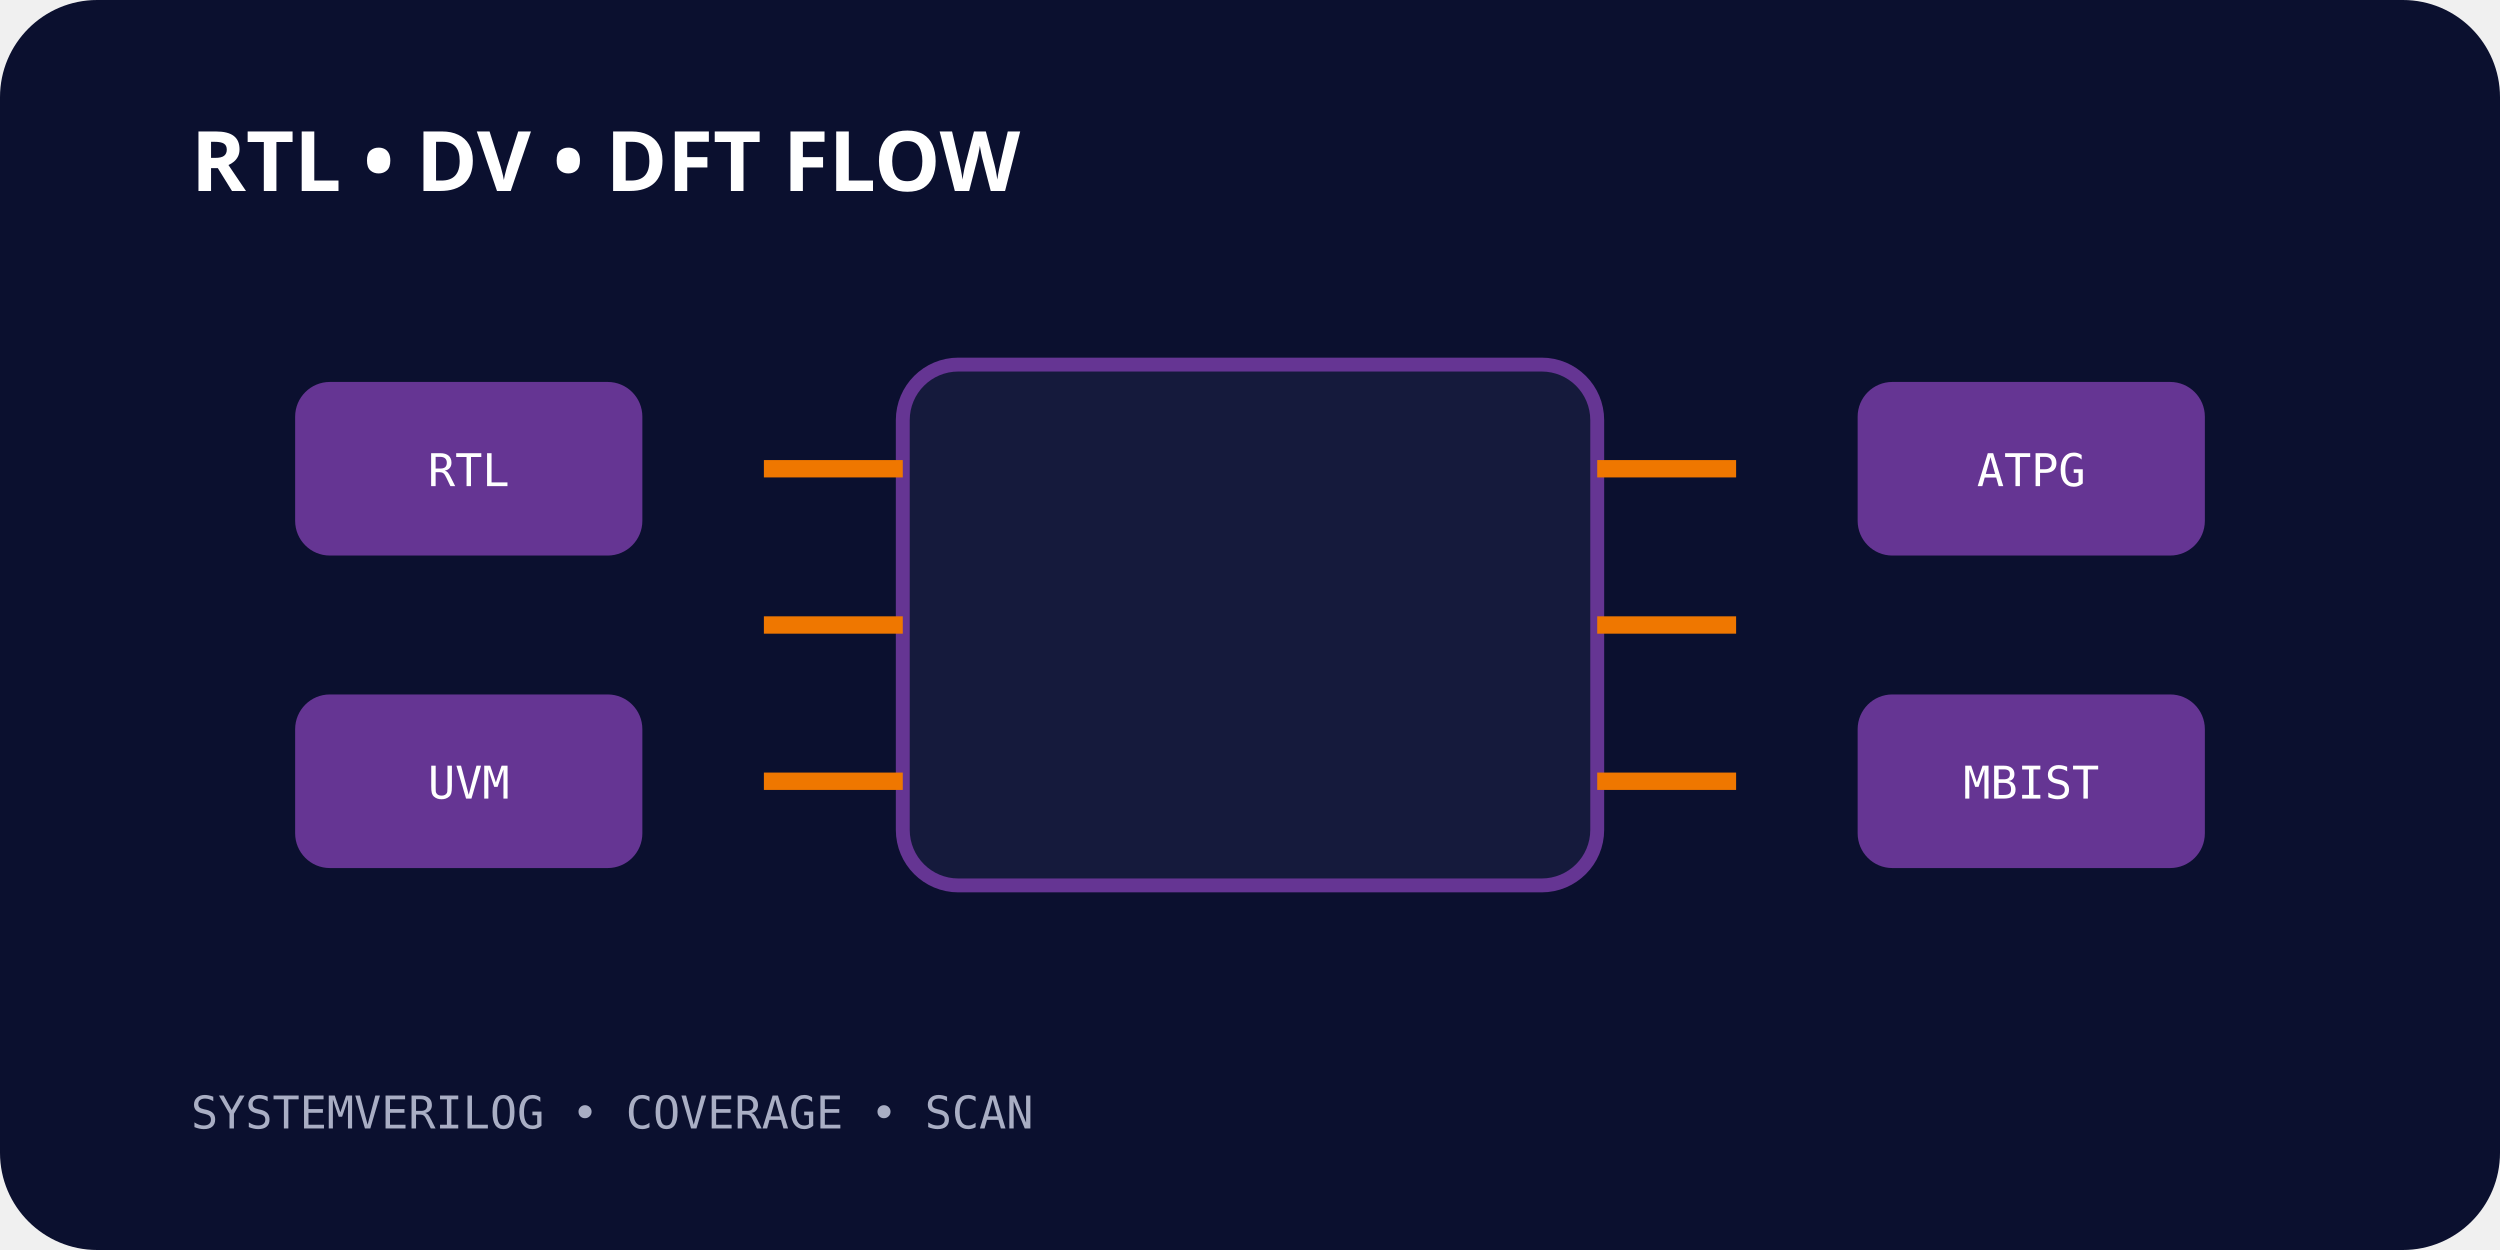
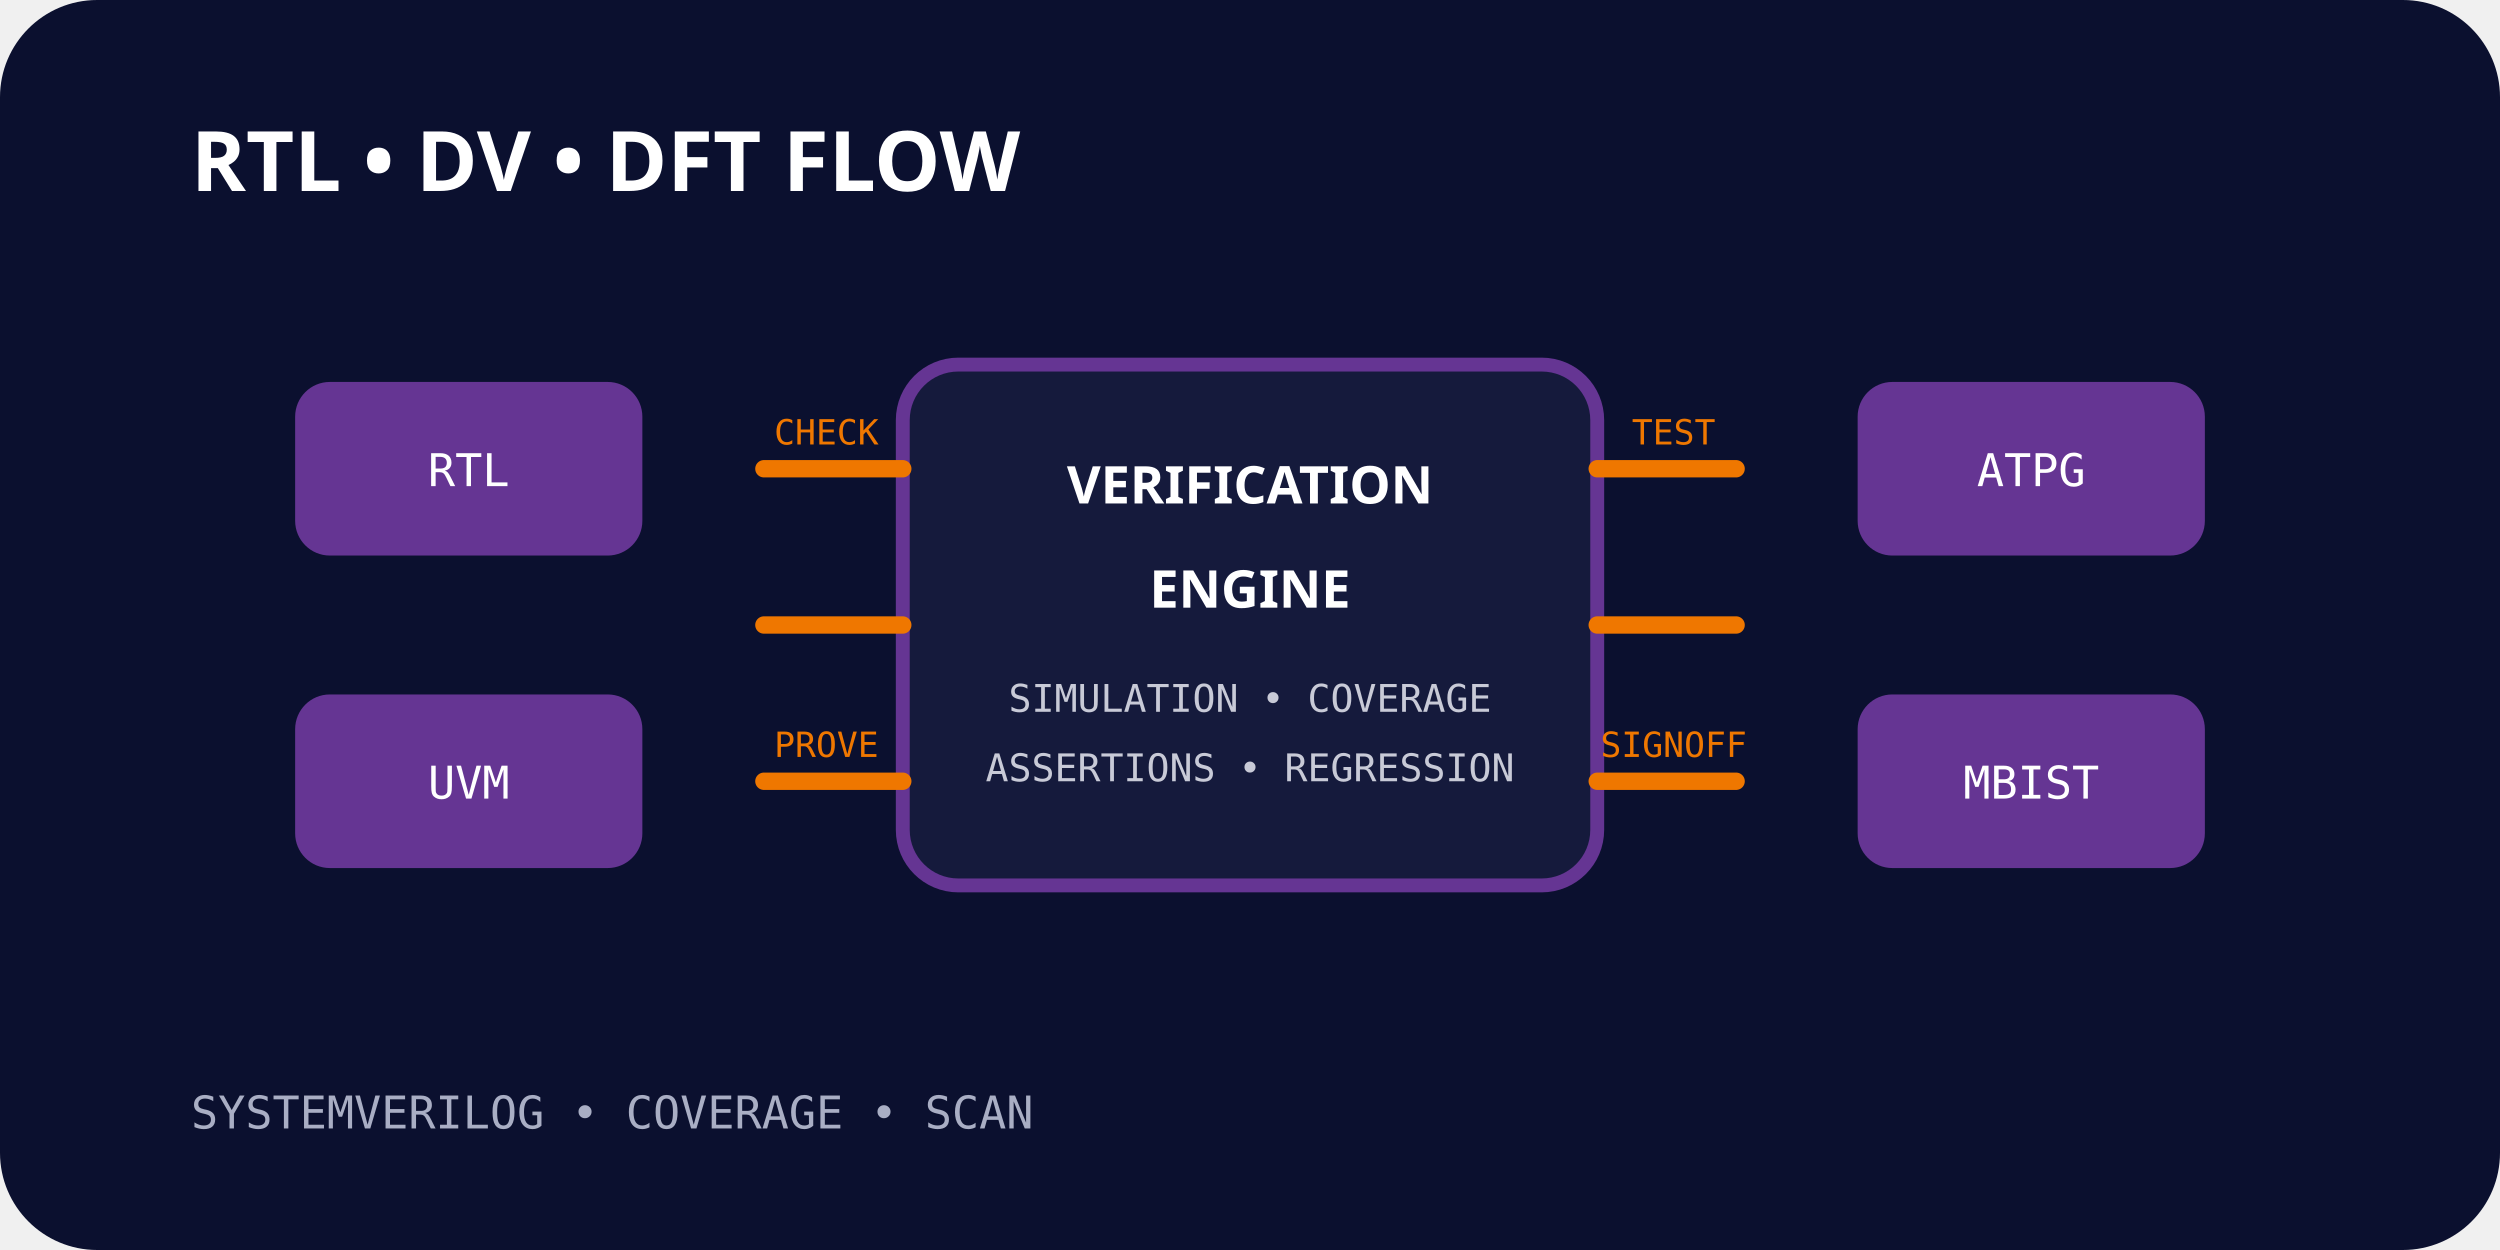
- <svg xmlns="http://www.w3.org/2000/svg" viewBox="0 0 720 360" role="img" aria-label="RTL verification and DFT diagram">
+ <svg xmlns="http://www.w3.org/2000/svg" viewBox="0 0 720 360" role="img" aria-label="RTL design verification and DFT signoff flow diagram">
  <rect width="720" height="360" rx="28" fill="#0b102f" />
  <rect x="260" y="105" width="200" height="150" rx="16" fill="#151a3c" stroke="#653593" stroke-width="4" />
-   <path d="M220 135H260M220 180H260M220 225H260M460 135H500M460 180H500M460 225H500" stroke="#ef7700" stroke-width="5" />
+   <path d="M220 135H260M220 180H260M220 225H260M460 135H500M460 180H500M460 225H500" stroke="#ef7700" stroke-width="5" stroke-linecap="round" />
  <g fill="#653593">
    <rect x="85" y="110" width="100" height="50" rx="10" />
    <rect x="85" y="200" width="100" height="50" rx="10" />
    <rect x="535" y="110" width="100" height="50" rx="10" />
    <rect x="535" y="200" width="100" height="50" rx="10" />
  </g>
  <g fill="#fff" font-family="IBM Plex Mono, monospace" font-size="13" text-anchor="middle">
    <text x="135" y="140">RTL</text>
    <text x="135" y="230">UVM</text>
    <text x="585" y="140">ATPG</text>
    <text x="585" y="230">MBIST</text>
  </g>
+   <g fill="#fff" font-family="Space Grotesk, sans-serif" font-size="15" font-weight="700" text-anchor="middle">
+     <text x="360" y="145">VERIFICATION</text>
+     <text x="360" y="175">ENGINE</text>
+   </g>
+   <g fill="#c8cad7" font-family="IBM Plex Mono, monospace" font-size="11" text-anchor="middle">
+     <text x="360" y="205">SIMULATION • COVERAGE</text>
+     <text x="360" y="225">ASSERTIONS • REGRESSION</text>
+   </g>
+   <g fill="#ef7700" font-family="IBM Plex Mono, monospace" font-size="10" text-anchor="middle">
+     <text x="238" y="128">CHECK</text>
+     <text x="482" y="128">TEST</text>
+     <text x="238" y="218">PROVE</text>
+     <text x="482" y="218">SIGNOFF</text>
+   </g>
  <text x="55" y="55" fill="#fff" font-family="Space Grotesk, sans-serif" font-size="24" font-weight="700">RTL • DV • DFT FLOW</text>
  <text x="55" y="325" fill="#a9aec4" font-family="IBM Plex Mono, monospace" font-size="13">SYSTEMVERILOG • COVERAGE • SCAN</text>
</svg>
